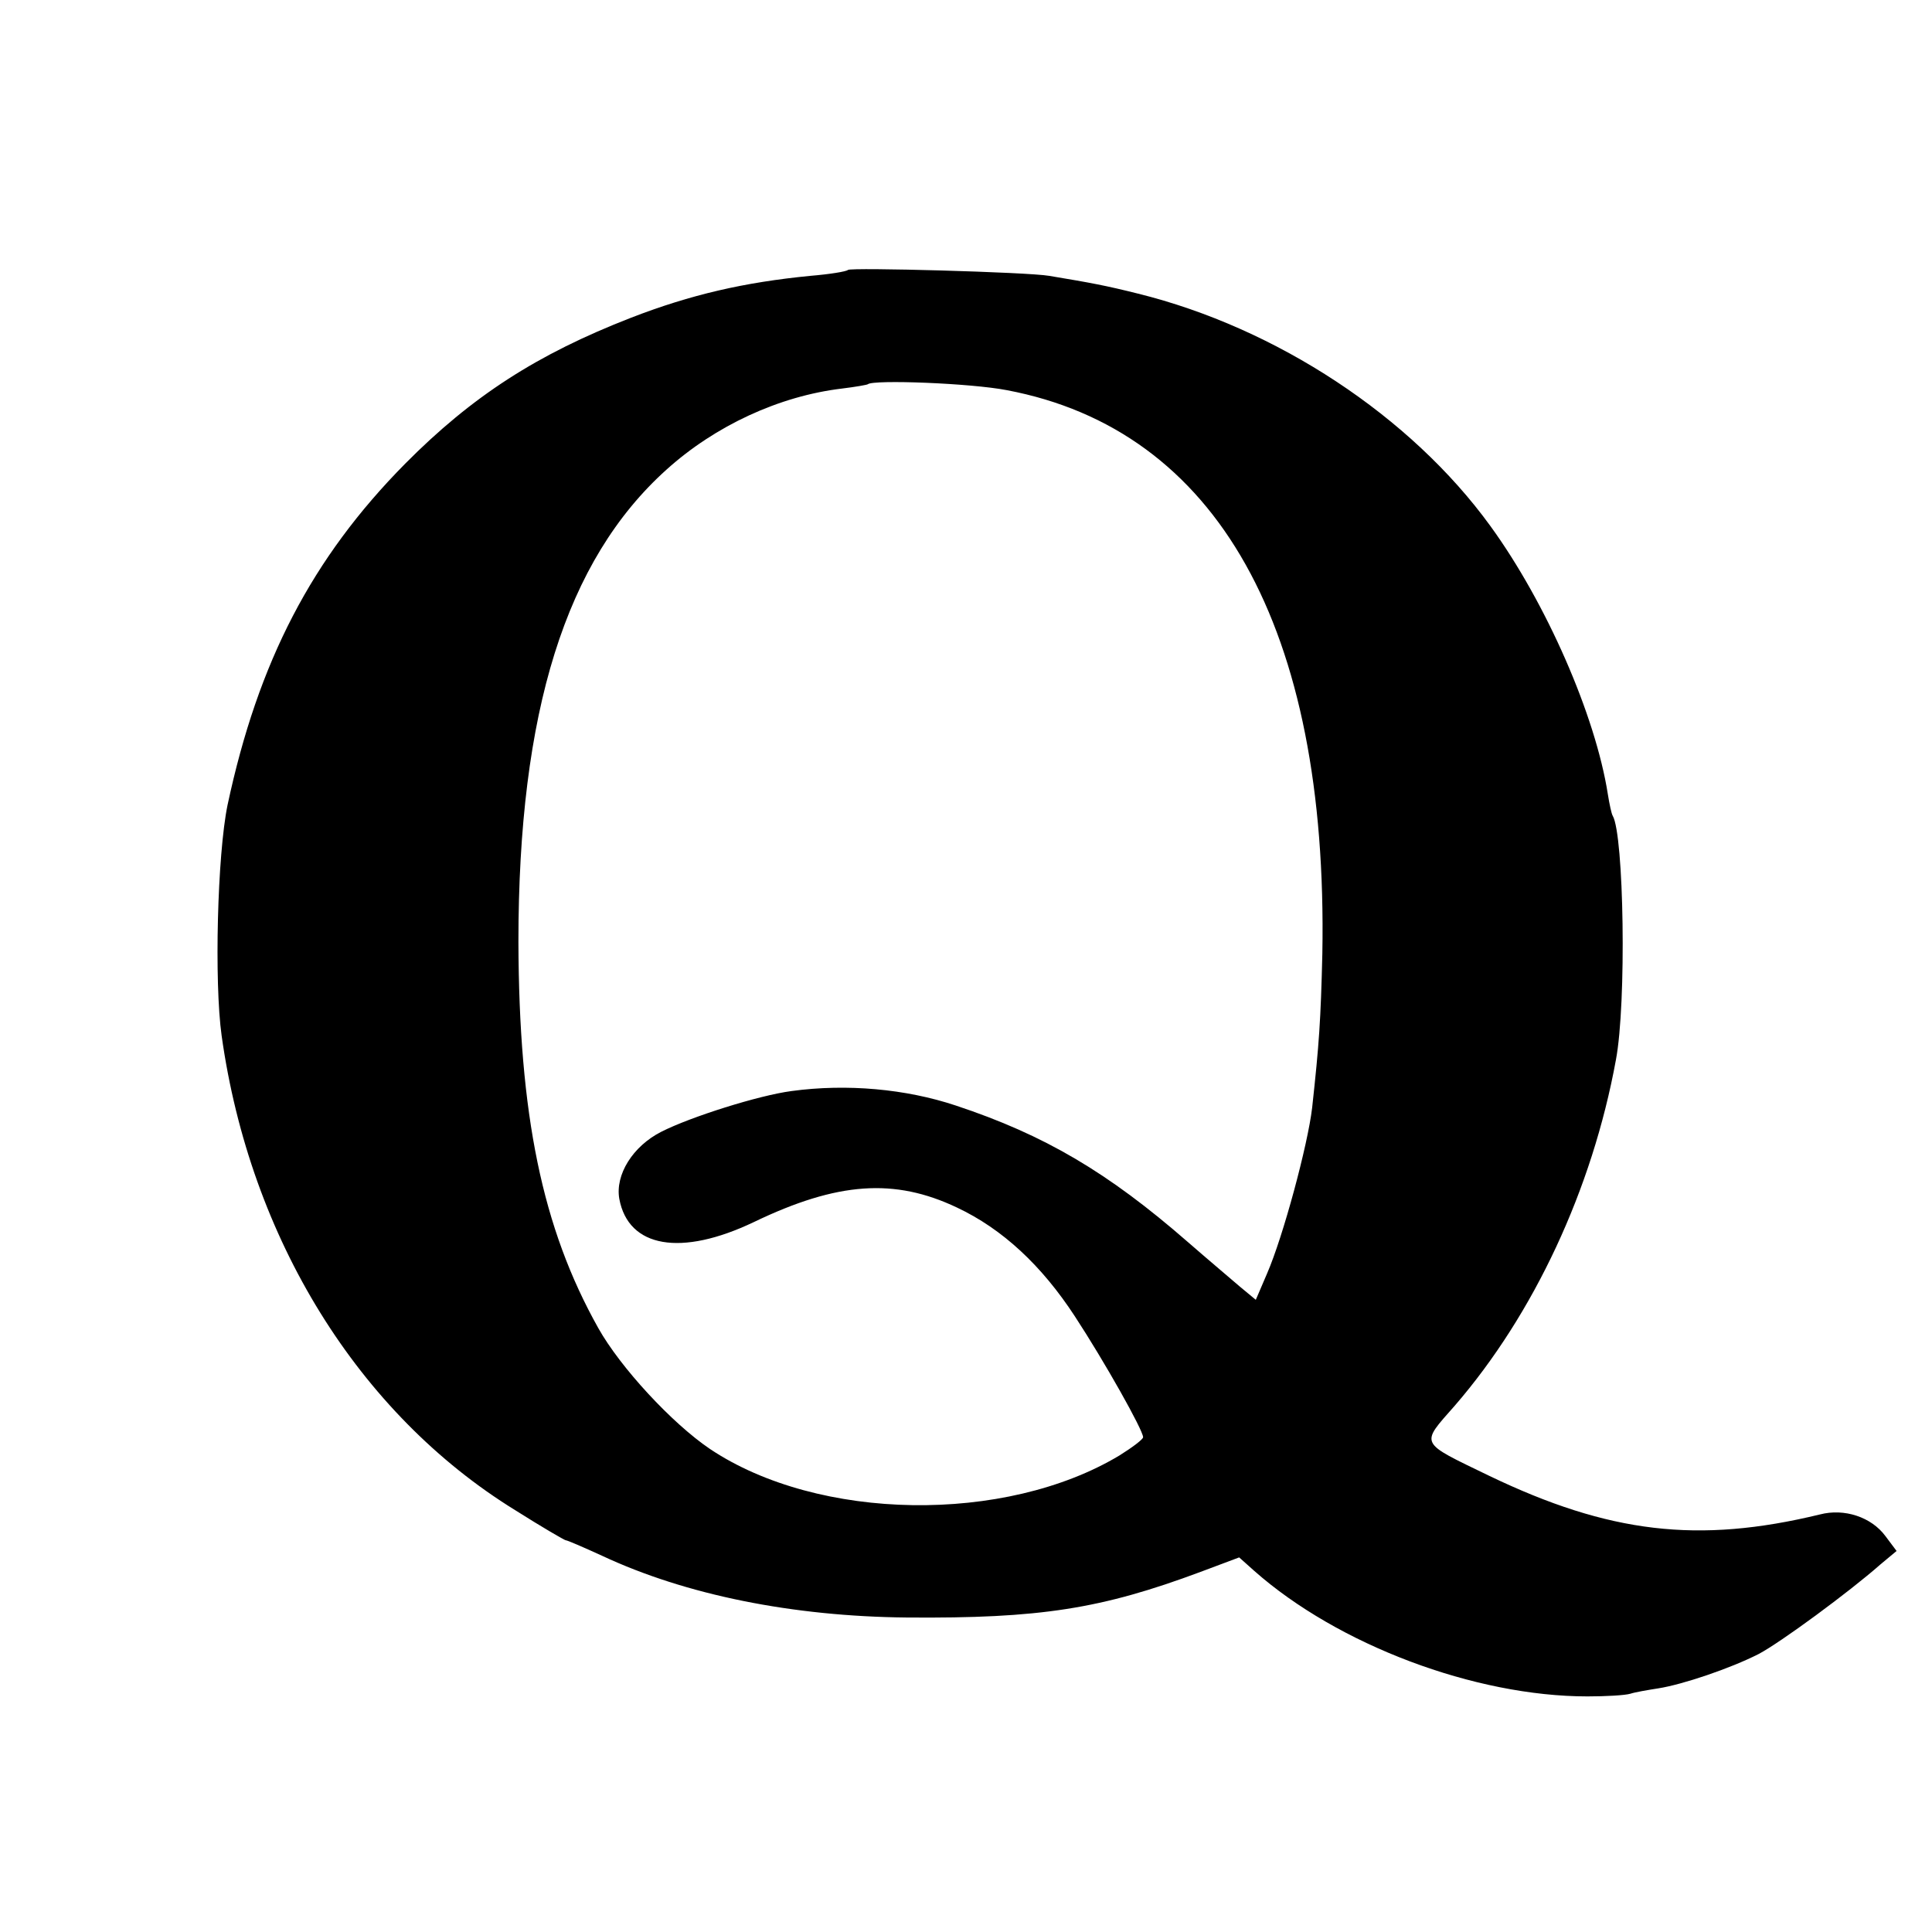
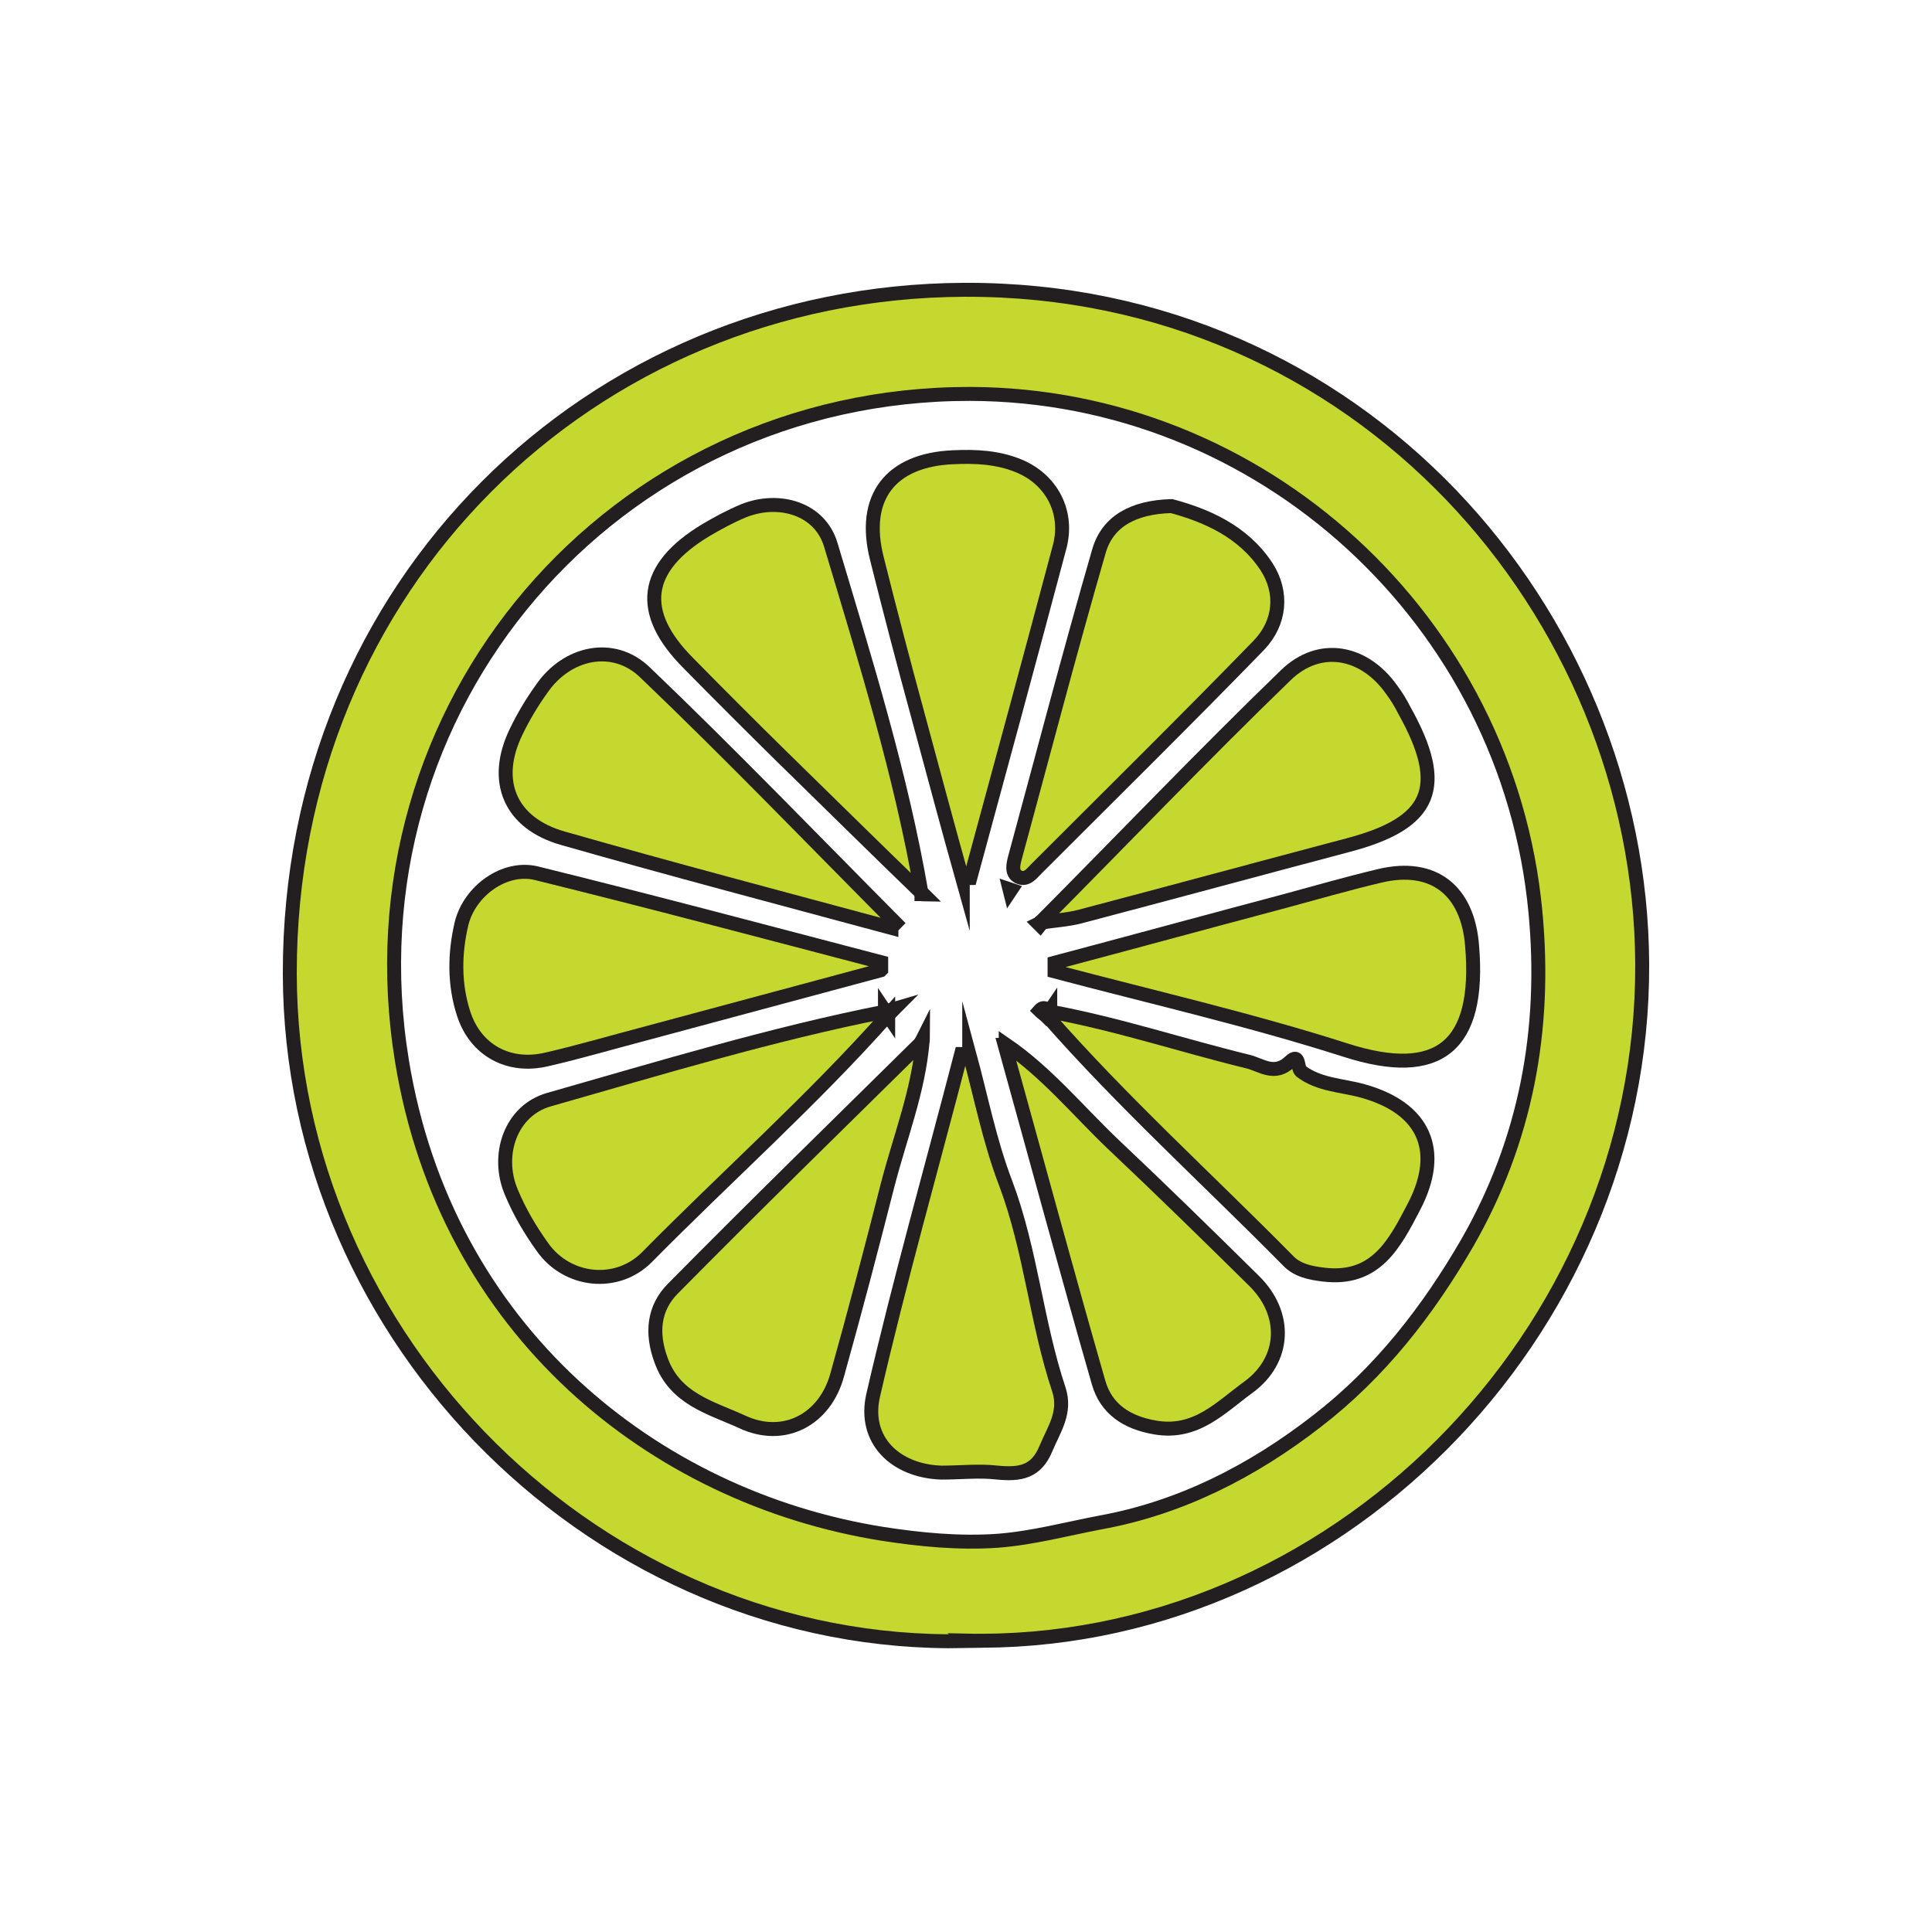
- <svg xmlns="http://www.w3.org/2000/svg" version="1.0" width="360pt" height="360pt" viewBox="0 0 360 360" preserveAspectRatio="xMidYMid meet">
-   <g transform="translate(0,360) scale(0.1,-0.1)" fill="#000000" stroke="none">
-     <path d="M1580 3097 c-3 -3 -34 -8 -70 -11 -123 -12 -223 -35 -334 -78 -175 -68 -296 -146 -421 -272 -174 -176 -274 -369 -331 -636 -19 -92 -25 -330 -11 -430 53 -378 255 -704 547 -884 49 -31 92 -56 94 -56 3 0 33 -13 68 -29 156 -73 355 -113 568 -115 248 -2 362 16 547 85 l72 27 28 -25 c156 -138 411 -234 621 -234 34 0 70 2 80 5 9 3 33 7 52 10 45 7 134 37 187 64 40 21 168 115 227 167 l30 25 -21 28 c-26 35 -76 52 -122 40 -227 -55 -393 -35 -616 72 -132 64 -129 57 -64 131 147 170 256 403 300 644 20 105 15 420 -6 455 -2 3 -6 21 -9 40 -23 147 -115 357 -219 500 -148 204 -398 369 -657 433 -60 15 -87 20 -165 33 -40 7 -370 16 -375 11z m296 -224 c392 -74 599 -443 588 -1050 -3 -125 -6 -168 -19 -287 -8 -69 -54 -240 -84 -309 l-21 -49 -29 24 c-15 13 -59 50 -98 84 -148 129 -266 199 -432 254 -93 31 -203 41 -306 27 -61 -8 -188 -48 -243 -76 -53 -27 -86 -80 -78 -125 17 -91 115 -108 251 -43 156 75 262 82 378 27 85 -40 158 -108 220 -203 55 -84 127 -212 127 -225 0 -4 -20 -19 -44 -34 -213 -128 -561 -123 -763 12 -71 48 -167 152 -208 225 -105 187 -148 398 -149 720 0 429 88 711 276 880 91 82 210 137 327 151 25 3 47 7 48 8 10 9 192 2 259 -11z" />
-   </g>
+ <svg xmlns="http://www.w3.org/2000/svg" id="Camada_1" data-name="Camada 1" version="1.1" viewBox="0 0 360 360">
+   <defs>
+     <style>
+       .cls-1 {
+         fill: #c5d82f;
+         stroke: #231f20;
+         stroke-miterlimit: 10;
+         stroke-width: 2.6px;
+       }
+     </style>
+   </defs>
+   <path class="cls-1" d="M179.9,305.8c-68,1.4-125.8-55.8-125.9-124.4-.1-72.3,55.9-127.1,125.7-127.4,73.6-.3,126,60.2,126.3,125.6.3,69.2-57.8,127.7-126.2,126.1ZM180.8,73.4c-66.6-.1-116.7,58.3-105.9,124.3,8.2,50.2,46.9,81.3,89.5,88.1,7.1,1.1,14.3,1.8,21.5,1.3,6.5-.5,12.8-2.2,19.1-3.4,14.9-2.7,28.3-9.5,40.4-18.9,11.8-9.1,20.7-20.6,28-33.2,10.9-19,14.8-39.7,12.7-61.7-5.1-54.3-51-96.4-105.4-96.5Z" />
+   <path class="cls-1" d="M166.1,172.9c-20.4-5.5-40.9-10.9-61.2-16.7-9.9-2.8-13.2-10.7-8.7-19.9,1.3-2.7,2.9-5.4,4.7-7.9,4.7-6.9,13.4-8.8,19.3-3.1,15.9,15.2,31.2,31.1,46.7,46.7-.3.3-.5.6-.8.8Z" />
+   <path class="cls-1" d="M171.8,166.5c-8.7-8.4-17.3-16.9-26-25.4-5.9-5.8-11.7-11.6-17.5-17.5-9.5-9.5-8.4-17.8,3.2-24.8,2.2-1.3,4.6-2.6,7-3.6,6.7-2.7,14.3-.4,16.3,6.3,6.4,21.4,13.1,42.8,16.9,64.9h0Z" />
+   <path class="cls-1" d="M180.6,196.3c2.2,8.1,3.8,16.4,6.8,24.2,4.7,12.5,5.7,25.8,9.9,38.4,1.4,4.3-.9,7.4-2.4,11-1.8,4.4-4.8,4.9-9,4.5-3.4-.4-7,0-10.5,0-8.6-.3-14.6-6.1-12.7-14.4,4.9-21.3,10.9-42.4,16.4-63.6.5,0,1,0,1.5,0Z" />
+   <path class="cls-1" d="M195.7,188.5c12.5,2.3,24.5,6.3,36.8,9.3,2.5.6,5,2.8,7.9,0,1.8-1.7,1.3,1.2,2,1.8,3.4,2.6,7.7,2.6,11.6,3.7,11.4,3.2,14.9,11.1,9.5,21.5-3.6,6.9-7.1,13.9-16.9,12.7-2.5-.3-4.9-.8-6.6-2.6-15-15.2-30.9-29.6-45-45.7.2-.3.5-.6.7-.9Z" />
+   <path class="cls-1" d="M179.4,164c-2.8-10-5.5-20.1-8.2-30.1-2.7-9.9-5.3-19.8-7.8-29.8-2.9-11.4,2.5-18.4,14.2-18.9,4.2-.2,8.3,0,12.2,1.6,6.1,2.5,9.3,8.5,7.7,14.9-5.5,20.7-11.1,41.3-16.7,61.9-.5,0-.9.2-1.4.3Z" />
+   <path class="cls-1" d="M194,171.7c15.2-15.3,30.1-30.9,45.6-45.9,6.3-6.1,14.6-4.5,19.7,2.7.9,1.2,1.7,2.5,2.4,3.9,8,14.3,5.1,21-10.6,25.1-16.6,4.4-33.2,8.9-49.9,13.3-2.3.6-4.7.7-7,1.1,0,0-.2-.2-.2-.2Z" />
+   <path class="cls-1" d="M164.1,180.8c-14.6,3.9-29.3,7.9-43.9,11.8-6.1,1.6-12.2,3.4-18.3,4.8-7.1,1.7-13.3-1.7-15.5-8.5-1.8-5.5-1.7-11.3-.4-16.8,1.5-6.1,8-10.8,13.9-9.4,21.5,5.3,42.9,11,64.3,16.6,0,.5,0,.9,0,1.4Z" />
+   <path class="cls-1" d="M171.9,194.2c-.8,9.2-4.2,17.7-6.5,26.6-3,11.8-6.1,23.6-9.4,35.4-2.3,8.4-10,12.4-17.8,8.7-5.7-2.6-12.4-4.2-15-11.4-1.9-5.1-1.4-9.8,2.2-13.4,15.3-15.5,30.9-30.7,46.4-46h.1Z" />
+   <path class="cls-1" d="M196.5,179.4c14.3-3.8,28.6-7.7,42.9-11.5,5.9-1.6,11.8-3.3,17.7-4.7,10.1-2.4,16.4,2.8,17.2,13,1.6,18.9-6.3,25-23.5,19.5-17.8-5.7-36.2-9.9-54.3-14.7,0-.5,0-1,0-1.5Z" />
+   <path class="cls-1" d="M165.5,189.1c-14.1,15.9-30,30-44.9,45.1-5.6,5.7-14.9,4.7-19.5-1.8-2.3-3.2-4.3-6.6-5.8-10.2-3-7-.1-15.3,7-17.3,20.7-5.9,41.4-12.2,62.6-16.4.2.2.4.4.6.7Z" />
+   <path class="cls-1" d="M218.3,94.3c6.3,1.7,13.3,4.6,17.7,11.3,3.1,4.8,2.6,10.4-1.4,14.6-13.7,14.1-27.7,27.9-41.5,41.7-.9.9-1.8,2.2-3.3,1.5-1.4-.7-1-2.3-.7-3.5,5.2-19.1,10.2-38.3,15.7-57.3,1.6-5.4,6.3-8.1,13.5-8.3Z" />
+   <path class="cls-1" d="M164.9,188.5l1.7-.5c-.4.4-.7.8-1.1,1.1-.2-.2-.4-.4-.6-.7Z" />
+   <path class="cls-1" d="M195,189.4c-.4-.4-.9-.7-1.3-1.1.8-.9,1.4-.3,2,.3-.2.3-.5.6-.7.8Z" />
+   <polygon class="cls-1" points="188.2 166.1 188.1 165.7 188.4 165.8 188.2 166.1" />
+   <path class="cls-1" d="M171.7,166.6c.2,0,.4,0,.5.1-.2,0-.3-.1-.5-.2,0,0,0,0,0,0Z" />
+   <path class="cls-1" d="M194.2,171.9l-.4.5-.3-.3c.2-.1.3-.3.5-.4,0,0,.2.2.2.2Z" />
+   <path class="cls-1" d="M171.7,194c.1-.2.2-.3.3-.5,0,.2-.1.4-.2.6,0,0-.1-.1-.1-.1Z" />
+   <path class="cls-1" d="M187.4,194.6c7.6,5.2,13.4,12.3,20,18.6,8.9,8.4,17.6,16.9,26.3,25.5,6.2,6.1,5.9,14.7-1.1,19.8-5.1,3.7-9.7,8.8-17.3,7.5-5.4-.9-9.2-3.5-10.6-8.4-6-20.9-11.7-42-17.5-62.9h.2Z" />
</svg>
